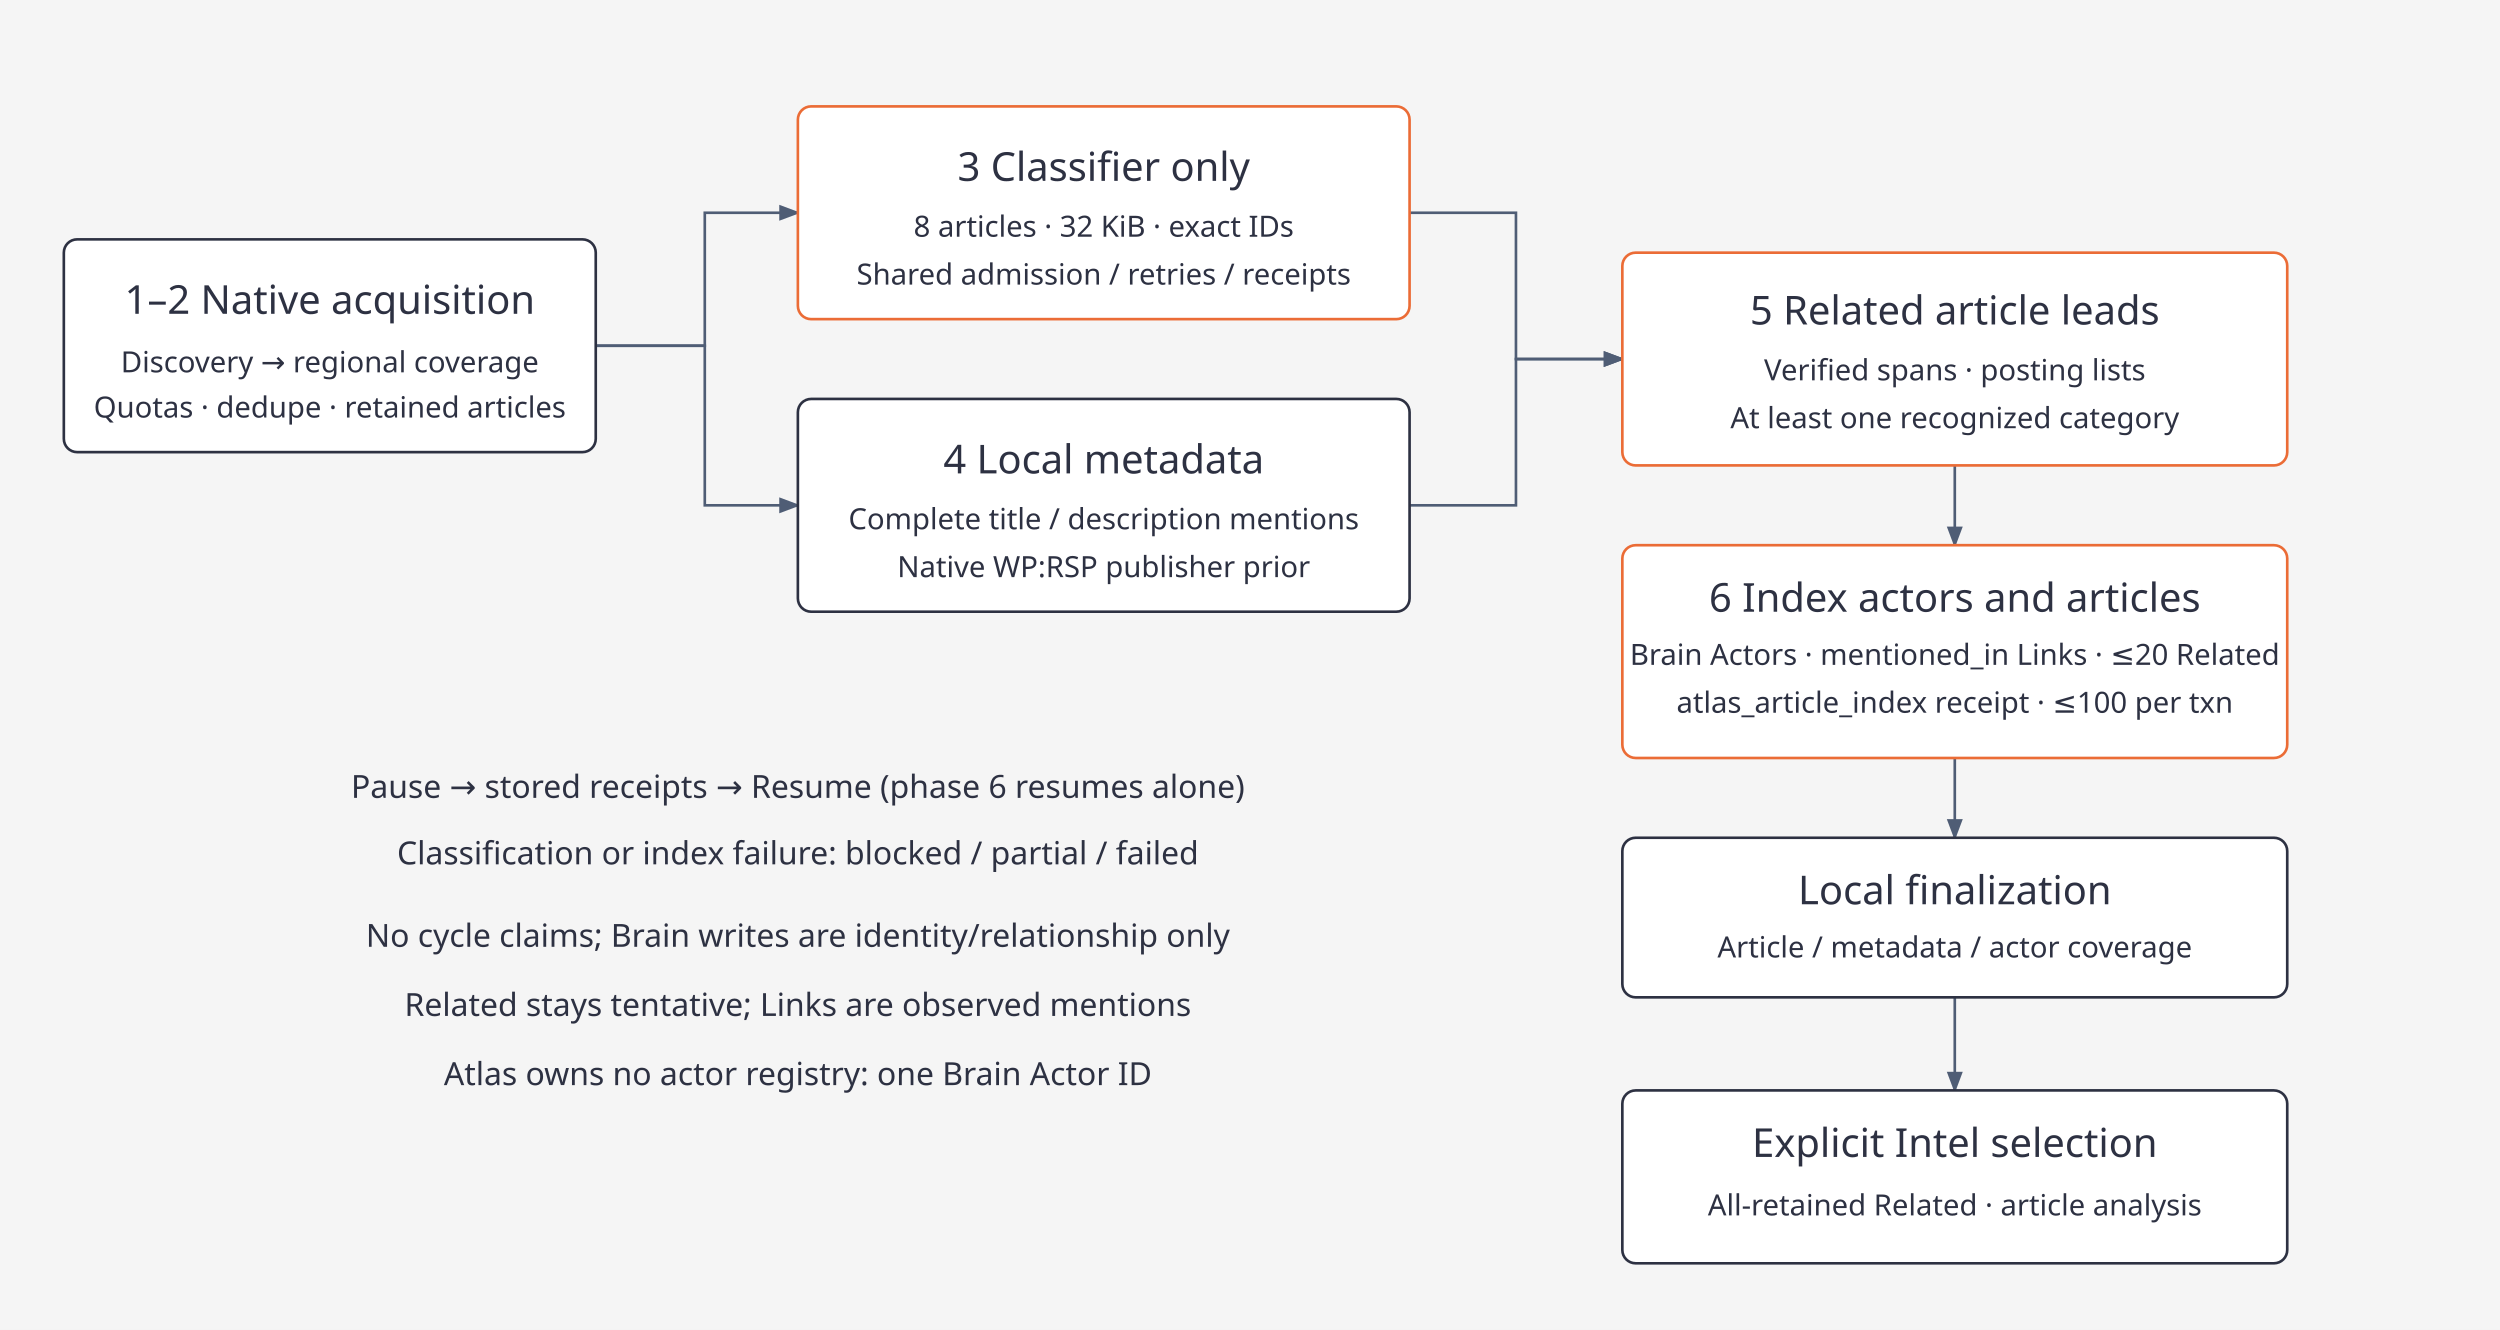
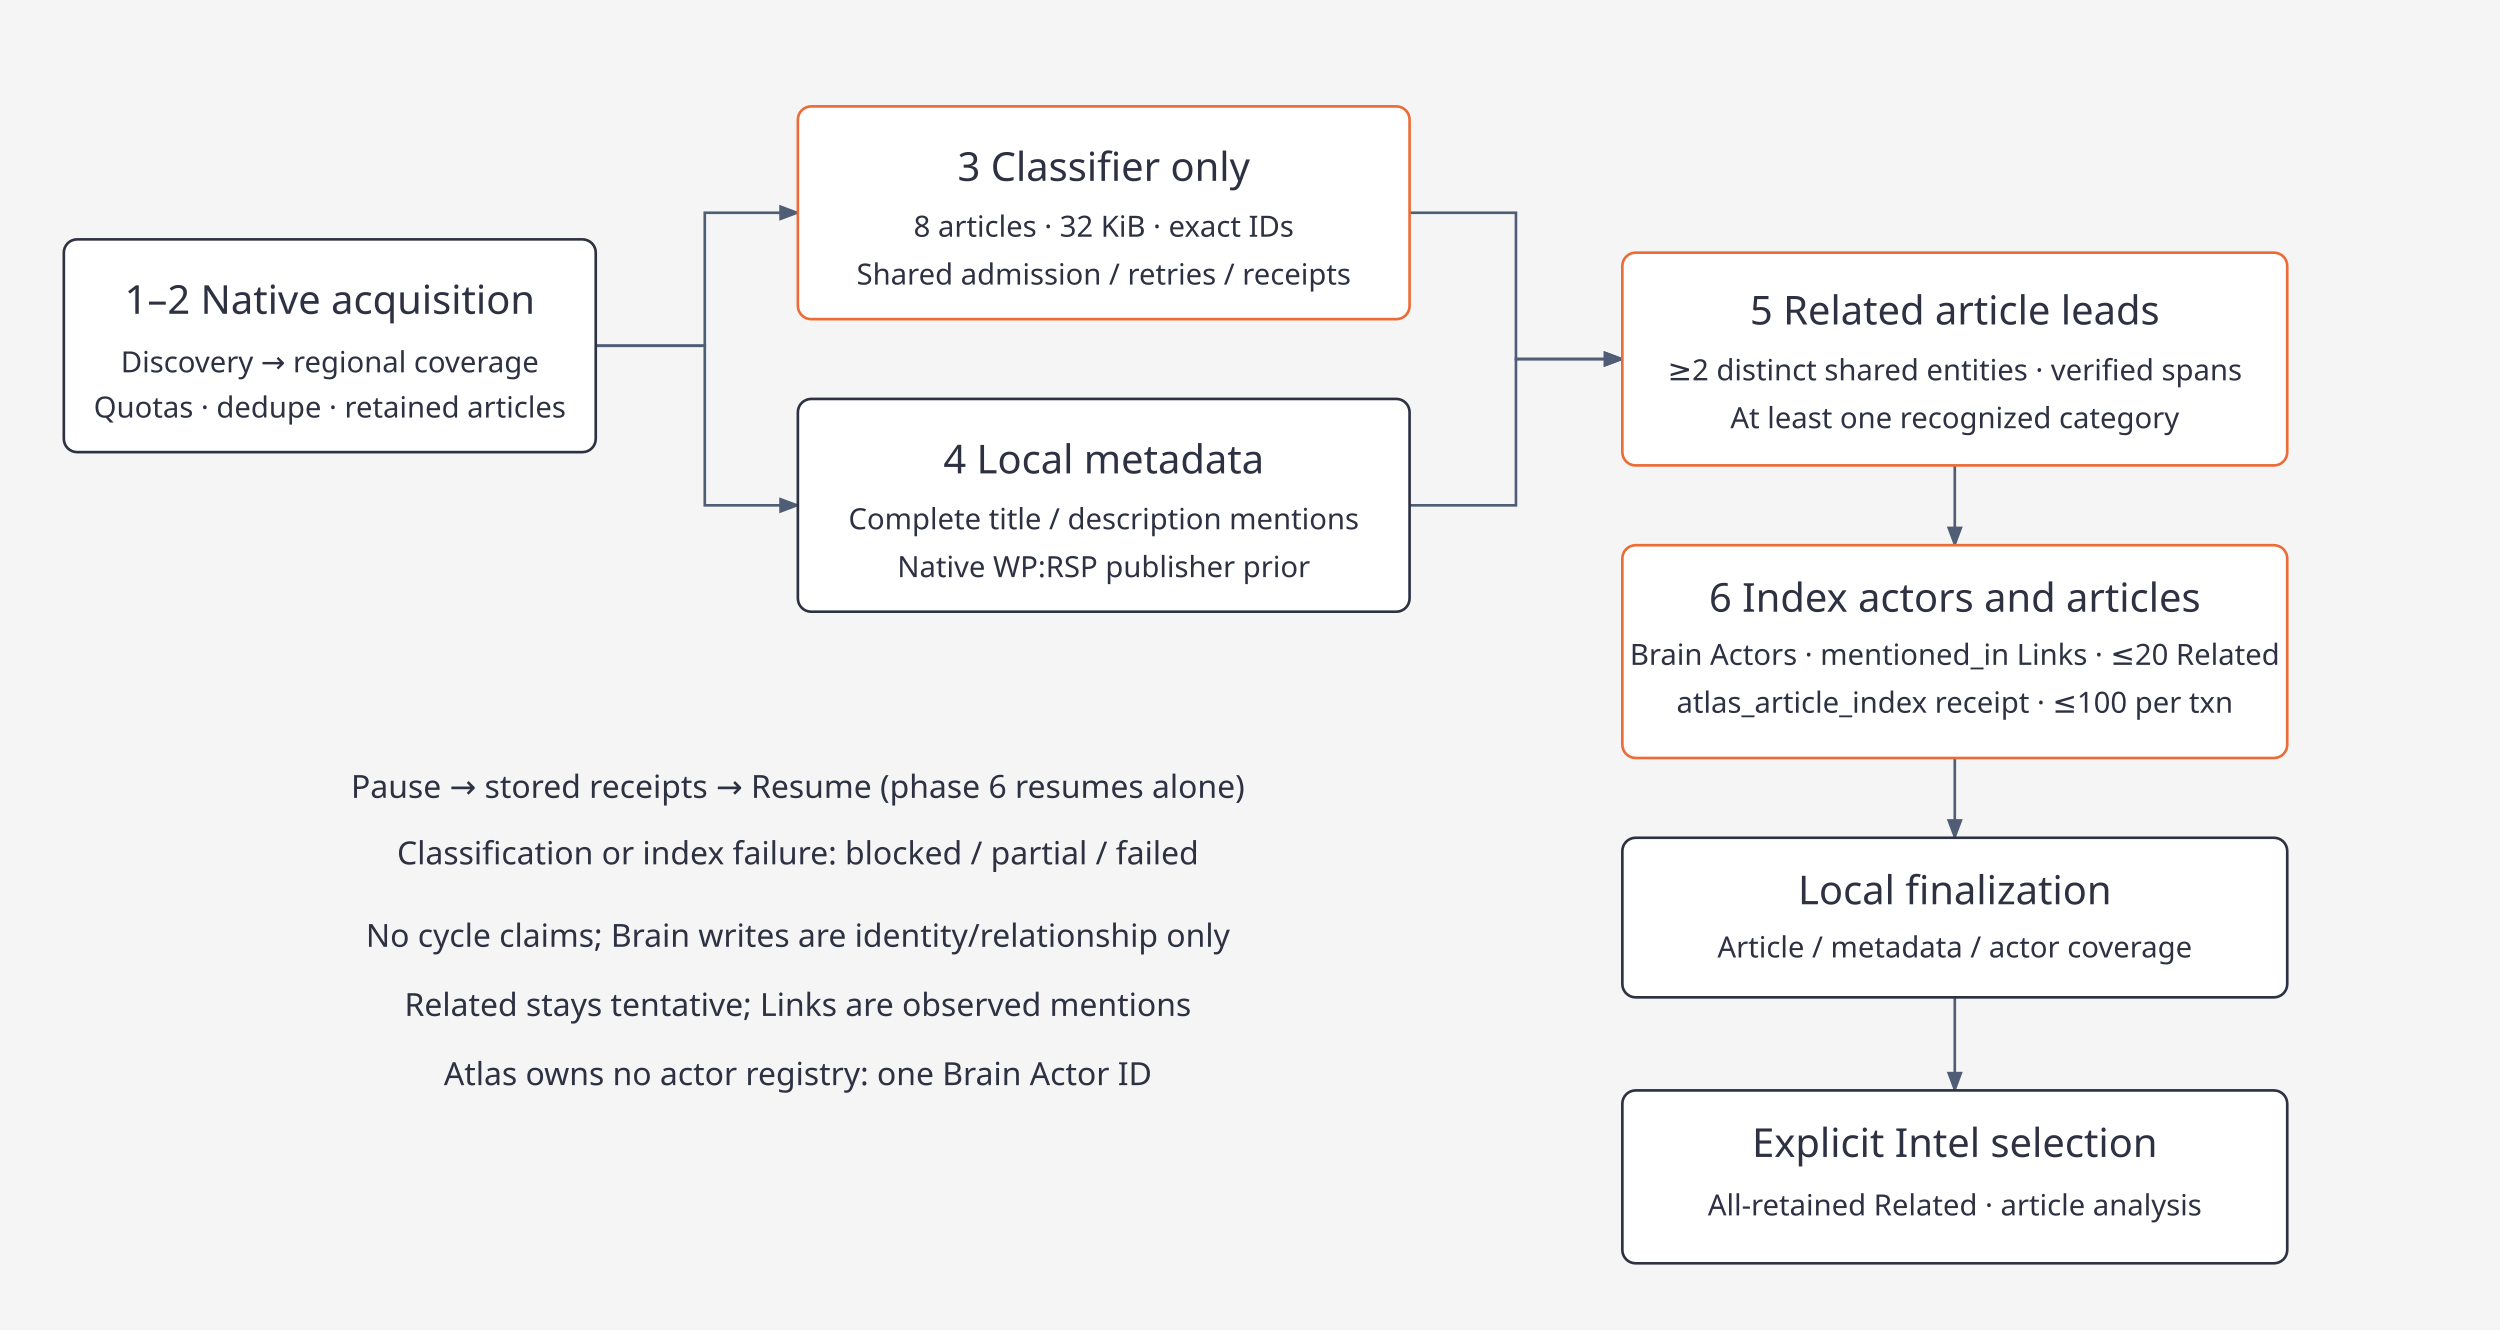
<svg xmlns="http://www.w3.org/2000/svg" role="img" aria-labelledby="title desc" viewBox="0 0 940 500">
  <defs>
    <marker id="arrow" markerWidth="8" markerHeight="6" refX="7" refY="3" orient="auto">
      <path d="M0 0 L8 3 L0 6" fill="#4f5d75" />
    </marker>
  </defs>
  <rect width="940" height="500" fill="#f5f5f5" />
  <g fill="none" stroke="#4f5d75" marker-end="url(#arrow)">
    <path d="M224 130 H265 V80 H300" />
    <path d="M224 130 H265 V190 H300" />
    <path d="M530 80 H570 V135 H610" />
    <path d="M530 190 H570 V135 H610" />
    <path d="M735 175 V205" />
    <path d="M735 285 V315" />
    <path d="M735 375 V410" />
  </g>
  <g font-family="Geist,system-ui,sans-serif" fill="#2d3142" text-anchor="middle">
    <rect x="24" y="90" width="200" height="80" rx="5" fill="#fff" stroke="#2d3142" />
    <text x="124" y="118" font-size="15">1–2 Native acquisition</text>
    <text x="124" y="140" font-size="11">Discovery → regional coverage</text>
    <text x="124" y="157" font-size="11">Quotas · dedupe · retained articles</text>
    <rect x="300" y="40" width="230" height="80" rx="5" fill="#fff" stroke="#eb6c36" />
    <text x="415" y="68" font-size="15">3 Classifier only</text>
    <text x="415" y="89" font-size="11">8 articles · 32 KiB · exact IDs</text>
    <text x="415" y="107" font-size="11">Shared admission / retries / receipts</text>
    <rect x="300" y="150" width="230" height="80" rx="5" fill="#fff" stroke="#2d3142" />
    <text x="415" y="178" font-size="15">4 Local metadata</text>
    <text x="415" y="199" font-size="11">Complete title / description mentions</text>
    <text x="415" y="217" font-size="11">Native WP:RSP publisher prior</text>
    <rect x="610" y="95" width="250" height="80" rx="5" fill="#fff" stroke="#eb6c36" />
    <text x="735" y="122" font-size="15">5 Related article leads</text>
-     <text x="735" y="143" font-size="11">Verified spans · posting lists</text>
+     <text x="735" y="143" font-size="11">≥2 distinct shared entities · verified spans</text>
    <text x="735" y="161" font-size="11">At least one recognized category</text>
    <rect x="610" y="205" width="250" height="80" rx="5" fill="#fff" stroke="#eb6c36" />
    <text x="735" y="230" font-size="15">6 Index actors and articles</text>
    <text x="735" y="250" font-size="11">Brain Actors · mentioned_in Links · ≤20 Related</text>
    <text x="735" y="268" font-size="11">atlas_article_index receipt · ≤100 per txn</text>
    <rect x="610" y="315" width="250" height="60" rx="5" fill="#fff" stroke="#2d3142" />
    <text x="735" y="340" font-size="15">Local finalization</text>
    <text x="735" y="360" font-size="11">Article / metadata / actor coverage</text>
    <rect x="610" y="410" width="250" height="65" rx="5" fill="#fff" stroke="#2d3142" />
    <text x="735" y="435" font-size="15">Explicit Intel selection</text>
    <text x="735" y="457" font-size="11">All-retained Related · article analysis</text>
    <text x="300" y="300" font-size="12">Pause → stored receipts → Resume (phase 6 resumes alone)</text>
    <text x="300" y="325" font-size="12">Classification or index failure: blocked / partial / failed</text>
    <text x="300" y="356" font-size="12">No cycle claims; Brain writes are identity/relationship only</text>
    <text x="300" y="382" font-size="12">Related stays tentative; Links are observed mentions</text>
    <text x="300" y="408" font-size="12">Atlas owns no actor registry: one Brain Actor ID</text>
  </g>
</svg>
